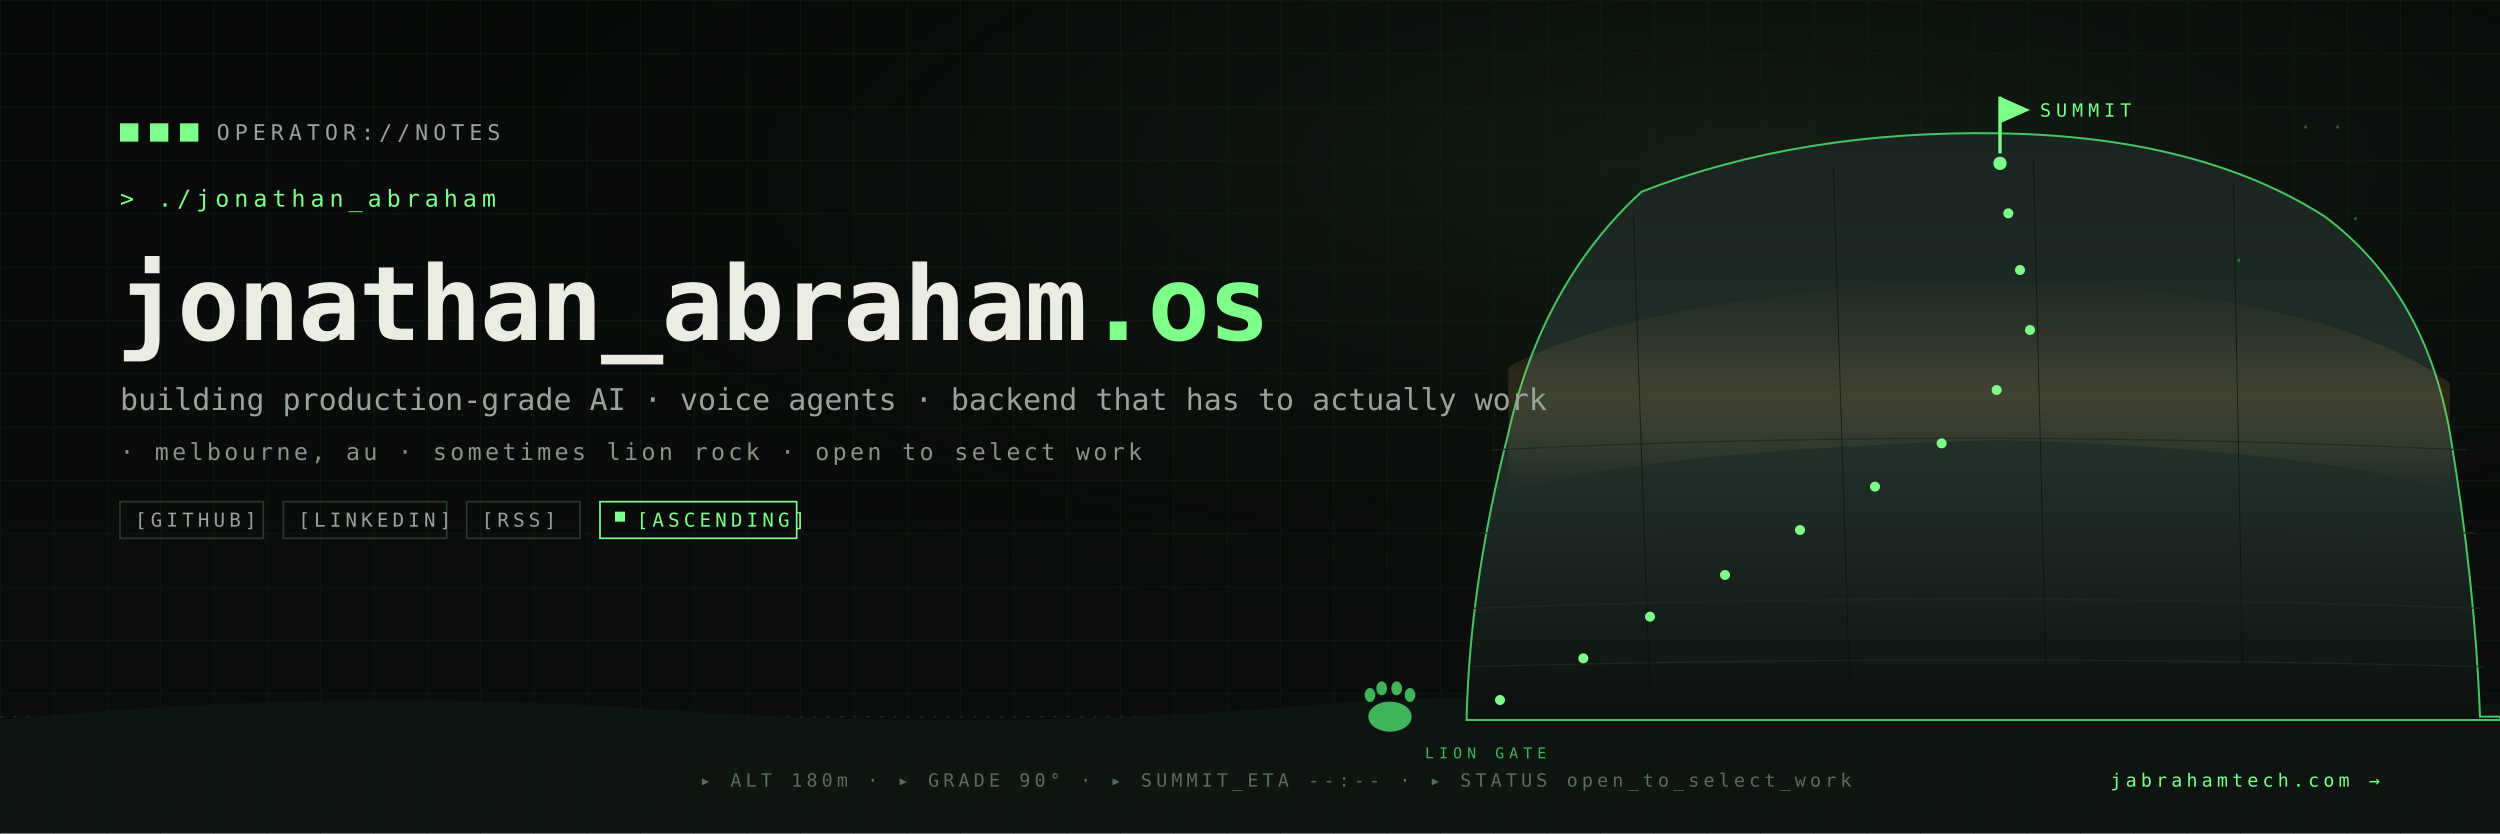
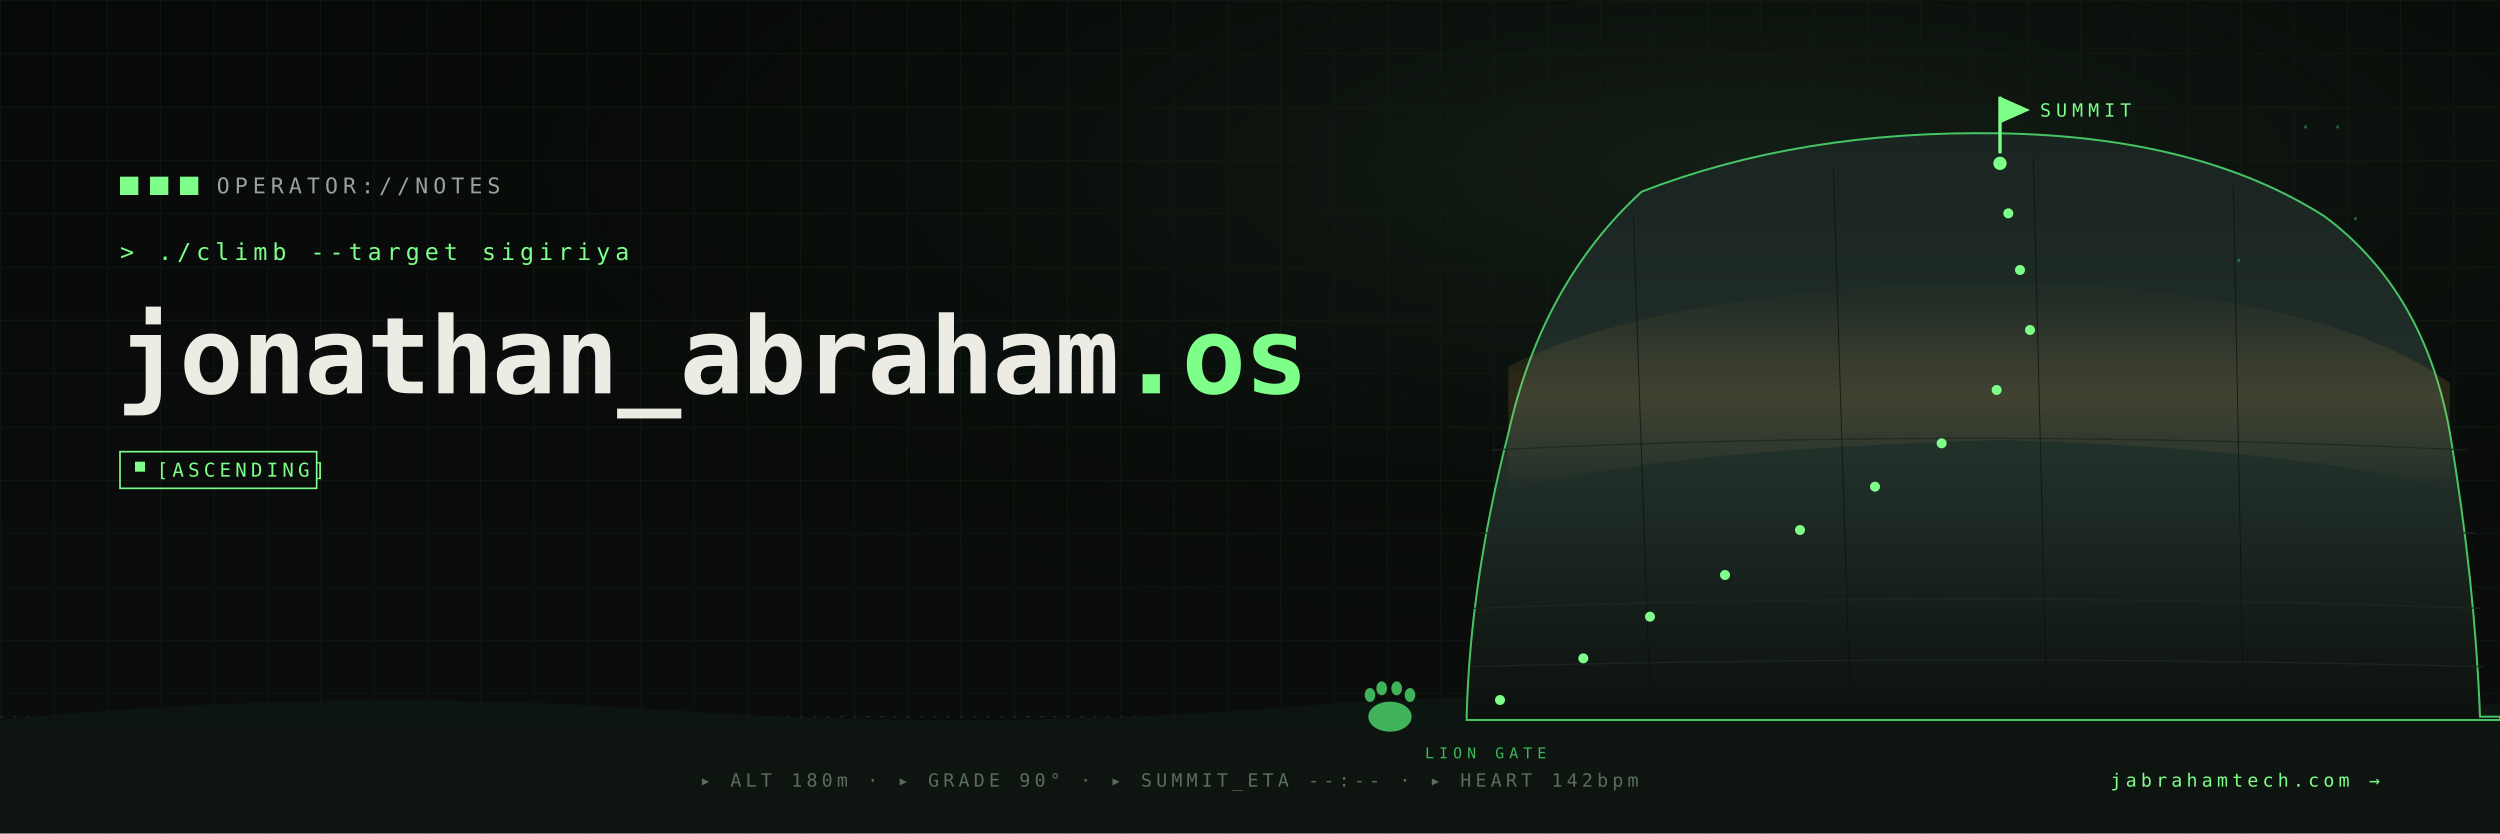
<svg xmlns="http://www.w3.org/2000/svg" viewBox="0 0 1500 500" width="1500" height="500" role="img" aria-label="X profile banner: jonathan_abraham.os terminal-style identity on the left, with a stylised silhouette of Sigiriya rock on the right and a green path of dots ascending to a summit flag.">
  <defs>
    <linearGradient id="bg" x1="0" x2="0" y1="0" y2="1">
      <stop offset="0%" stop-color="#070a08" />
      <stop offset="100%" stop-color="#0b0e0c" />
    </linearGradient>
    <pattern id="grid" width="32" height="32" patternUnits="userSpaceOnUse">
      <path d="M32 0H0V32" fill="none" stroke="#152017" stroke-width="1" />
    </pattern>
    <linearGradient id="rockFace" x1="0" x2="0" y1="0" y2="1">
      <stop offset="0%" stop-color="#1a2421" />
      <stop offset="55%" stop-color="#22302a" />
      <stop offset="100%" stop-color="#0c110e" />
    </linearGradient>
    <linearGradient id="rockGlow" x1="0" x2="0" y1="0" y2="1">
      <stop offset="0%" stop-color="#f5b860" stop-opacity="0" />
      <stop offset="55%" stop-color="#f5b860" stop-opacity="0.15" />
      <stop offset="100%" stop-color="#f5b860" stop-opacity="0" />
    </linearGradient>
    <radialGradient id="sky" cx="0.7" cy="0.2" r="0.6">
      <stop offset="0%" stop-color="#1a2b1d" stop-opacity="0.6" />
      <stop offset="100%" stop-color="#070a08" stop-opacity="0" />
    </radialGradient>
  </defs>
  <rect width="1500" height="500" fill="url(#bg)" />
  <rect width="1500" height="500" fill="url(#sky)" />
  <rect width="1500" height="500" fill="url(#grid)" opacity="0.55" />
  <line x1="0" y1="430" x2="1500" y2="430" stroke="#1a2b1d" stroke-width="1" stroke-dasharray="2,6" />
  <g fill="#0e1612" opacity="0.85">
    <path d="M 0 432 Q 200 412 400 426 Q 600 440 800 422 Q 1000 410 1200 428 Q 1350 438 1500 422 L 1500 500 L 0 500 Z" />
  </g>
  <g>
    <path d="       M 880 430       Q 882 350 905 260       Q 925 170 985 115       Q 1080 78 1200 80       Q 1320 82 1395 130       Q 1455 175 1470 260       Q 1485 350 1488 430       L 1500 430       L 1500 432       L 880 432       Z     " fill="url(#rockFace)" stroke="#46c463" stroke-width="1.2" />
    <path d="       M 905 220       Q 990 175 1200 168       Q 1395 175 1470 230       L 1470 295       Q 1395 270 1200 264       Q 990 270 905 295       Z     " fill="url(#rockGlow)" />
    <g stroke="#1d2820" stroke-width="0.8" fill="none" opacity="0.85">
      <path d="M 895 270 Q 1180 256 1480 270" />
      <path d="M 888 320 Q 1180 308 1485 320" />
      <path d="M 884 365 Q 1180 354 1488 365" />
      <path d="M 882 400 Q 1180 392 1490 400" />
    </g>
    <g stroke="#0a0e0b" stroke-width="0.6" fill="none" opacity="0.7">
      <path d="M 980 130 L 990 420" />
      <path d="M 1100 100 L 1110 420" />
      <path d="M 1220 95 L 1228 420" />
      <path d="M 1340 110 L 1346 420" />
    </g>
  </g>
  <g fill="#7dff8a">
    <circle cx="900" cy="420" r="3" />
    <circle cx="950" cy="395" r="3" />
    <circle cx="990" cy="370" r="3" />
    <circle cx="1035" cy="345" r="3" />
    <circle cx="1080" cy="318" r="3" />
    <circle cx="1125" cy="292" r="3" />
    <circle cx="1165" cy="266" r="3" />
    <circle cx="1198" cy="234" r="3" />
    <circle cx="1218" cy="198" r="3" />
    <circle cx="1212" cy="162" r="3" />
    <circle cx="1205" cy="128" r="3" />
    <circle cx="1200" cy="98" r="4">
      <animate attributeName="opacity" values="1;0.35;1" dur="2.4s" repeatCount="indefinite" />
    </circle>
  </g>
  <g transform="translate(1200, 92)">
    <line x1="0" y1="0" x2="0" y2="-34" stroke="#7dff8a" stroke-width="2" />
    <path d="M 0 -34 L 18 -26 L 0 -18 Z" fill="#7dff8a" />
    <text x="24" y="-22" font-family="ui-monospace, Menlo, Consolas, 'JetBrains Mono', monospace" font-size="11" fill="#7dff8a" letter-spacing="3">SUMMIT</text>
  </g>
  <g fill="#46c463" opacity="0.9">
    <g transform="translate(820,420)">
      <ellipse cx="14" cy="10" rx="13" ry="9" />
      <ellipse cx="2" cy="-3" rx="3.2" ry="4.2" />
      <ellipse cx="9" cy="-7" rx="3.2" ry="4.2" />
      <ellipse cx="18" cy="-7" rx="3.2" ry="4.2" />
      <ellipse cx="26" cy="-3" rx="3.2" ry="4.2" />
    </g>
    <text x="855" y="455" font-family="ui-monospace, Menlo, Consolas, 'JetBrains Mono', monospace" font-size="9" fill="#46c463" letter-spacing="3">LION GATE</text>
  </g>
  <g fill="#46c463" opacity="0.55" font-family="ui-monospace, Menlo, Consolas, 'JetBrains Mono', monospace" font-size="11">
    <text x="1380" y="80" letter-spacing="3">·  ·</text>
    <text x="1410" y="135" letter-spacing="3">·</text>
    <text x="1340" y="160" letter-spacing="3">·</text>
  </g>
-   <g transform="translate(72,86)" font-family="ui-monospace, Menlo, Consolas, 'JetBrains Mono', monospace" fill="#cfe9d3">
+   <g transform="translate(72,118)" font-family="ui-monospace, Menlo, Consolas, 'JetBrains Mono', monospace" fill="#cfe9d3">
    <g fill="#7dff8a">
      <rect x="0" y="-12" width="11" height="11" />
      <rect x="18" y="-12" width="11" height="11" />
      <rect x="36" y="-12" width="11" height="11" />
    </g>
    <text x="58" y="-2" font-size="13" fill="#9aa39a" letter-spacing="3">OPERATOR://NOTES</text>
-     <text x="0" y="38" font-size="14" fill="#7dff8a" letter-spacing="3">&gt; ./jonathan_abraham</text>
-     <text x="-2" y="118" font-size="62" font-weight="700" fill="#ecebe4" letter-spacing="-1">jonathan_abraham<tspan fill="#7dff8a">.os</tspan>
+     <text x="0" y="38" font-size="14" fill="#7dff8a" letter-spacing="3">&gt; ./climb --target sigiriya</text>
+     <text x="-2" y="118" font-size="64" font-weight="700" fill="#ecebe4" letter-spacing="-1">jonathan_abraham<tspan fill="#7dff8a">.os</tspan>
    </text>
-     <text x="0" y="160" font-size="18" fill="#9aa39a">building production-grade AI · voice agents · backend that has to actually work</text>
-     <text x="0" y="190" font-size="14" fill="#8b9286" letter-spacing="2">· melbourne, au  ·  sometimes lion rock  ·  open to select work</text>
-     <g transform="translate(0, 230)" font-size="11.5" letter-spacing="2.5">
-       <g>
-         <rect x="0" y="-15" width="86" height="22" fill="none" stroke="#2a3a2d" />
-         <text x="9" y="0" fill="#9aa39a">[GITHUB]</text>
-       </g>
-       <g transform="translate(98, 0)">
-         <rect x="0" y="-15" width="98" height="22" fill="none" stroke="#2a3a2d" />
-         <text x="9" y="0" fill="#9aa39a">[LINKEDIN]</text>
-       </g>
-       <g transform="translate(208, 0)">
-         <rect x="0" y="-15" width="68" height="22" fill="none" stroke="#2a3a2d" />
-         <text x="9" y="0" fill="#9aa39a">[RSS]</text>
-       </g>
-       <g transform="translate(288, 0)">
-         <rect x="0" y="-15" width="118" height="22" fill="none" stroke="#7dff8a" />
-         <rect x="9" y="-9" width="6" height="6" fill="#7dff8a">
-           <animate attributeName="opacity" values="1;0.3;1" dur="2s" repeatCount="indefinite" />
-         </rect>
-         <text x="22" y="0" fill="#7dff8a">[ASCENDING]</text>
-       </g>
+     <g transform="translate(0, 168)" font-size="11.5" letter-spacing="2.5">
+       <rect x="0" y="-15" width="118" height="22" fill="none" stroke="#7dff8a" />
+       <rect x="9" y="-9" width="6" height="6" fill="#7dff8a">
+         <animate attributeName="opacity" values="1;0.3;1" dur="2s" repeatCount="indefinite" />
+       </rect>
+       <text x="22" y="0" fill="#7dff8a">[ASCENDING]</text>
    </g>
  </g>
  <g transform="translate(420, 472)" font-family="ui-monospace, Menlo, Consolas, 'JetBrains Mono', monospace" font-size="11" fill="#5a6d5d">
-     <text letter-spacing="2.5">▸ ALT 180m  ·  ▸ GRADE 90°  ·  ▸ SUMMIT_ETA --:--  ·  ▸ STATUS open_to_select_work</text>
+     <text letter-spacing="2.5">▸ ALT 180m  ·  ▸ GRADE 90°  ·  ▸ SUMMIT_ETA --:--  ·  ▸ HEART 142bpm</text>
  </g>
  <g transform="translate(1428, 472)" font-family="ui-monospace, Menlo, Consolas, 'JetBrains Mono', monospace" font-size="11" fill="#7dff8a" text-anchor="end">
    <text letter-spacing="2.5">jabrahamtech.com →</text>
  </g>
</svg>
